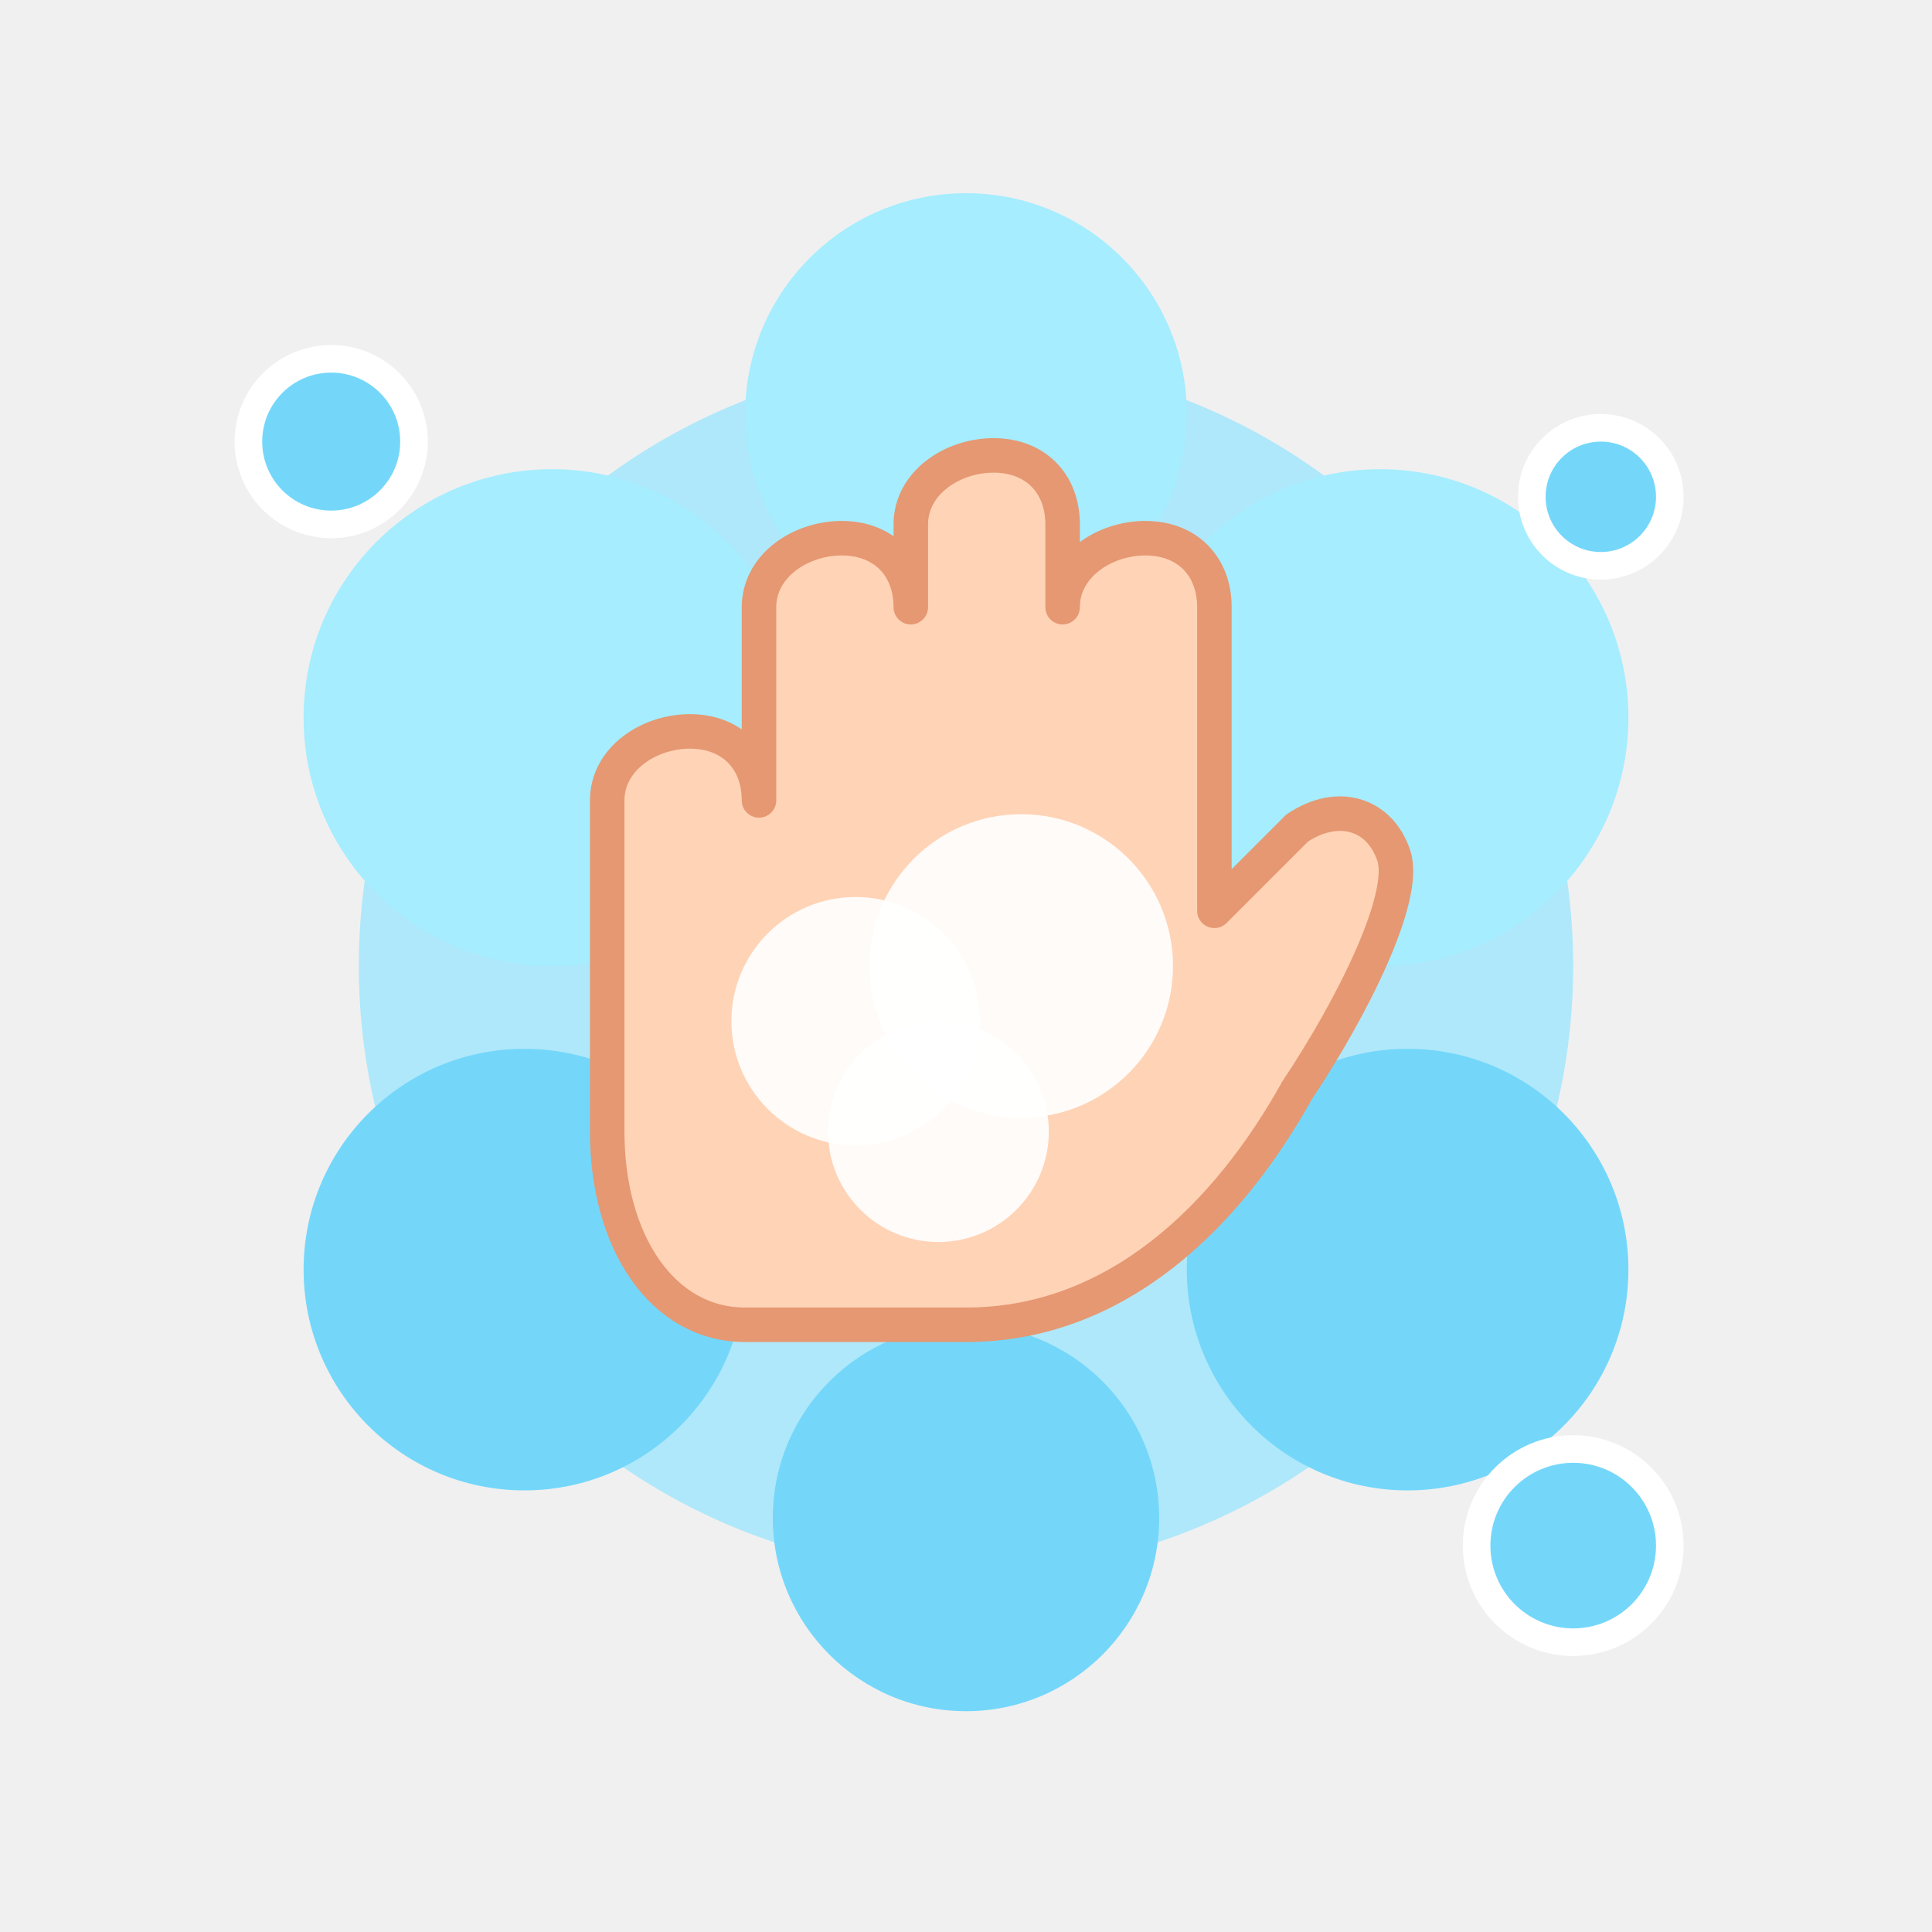
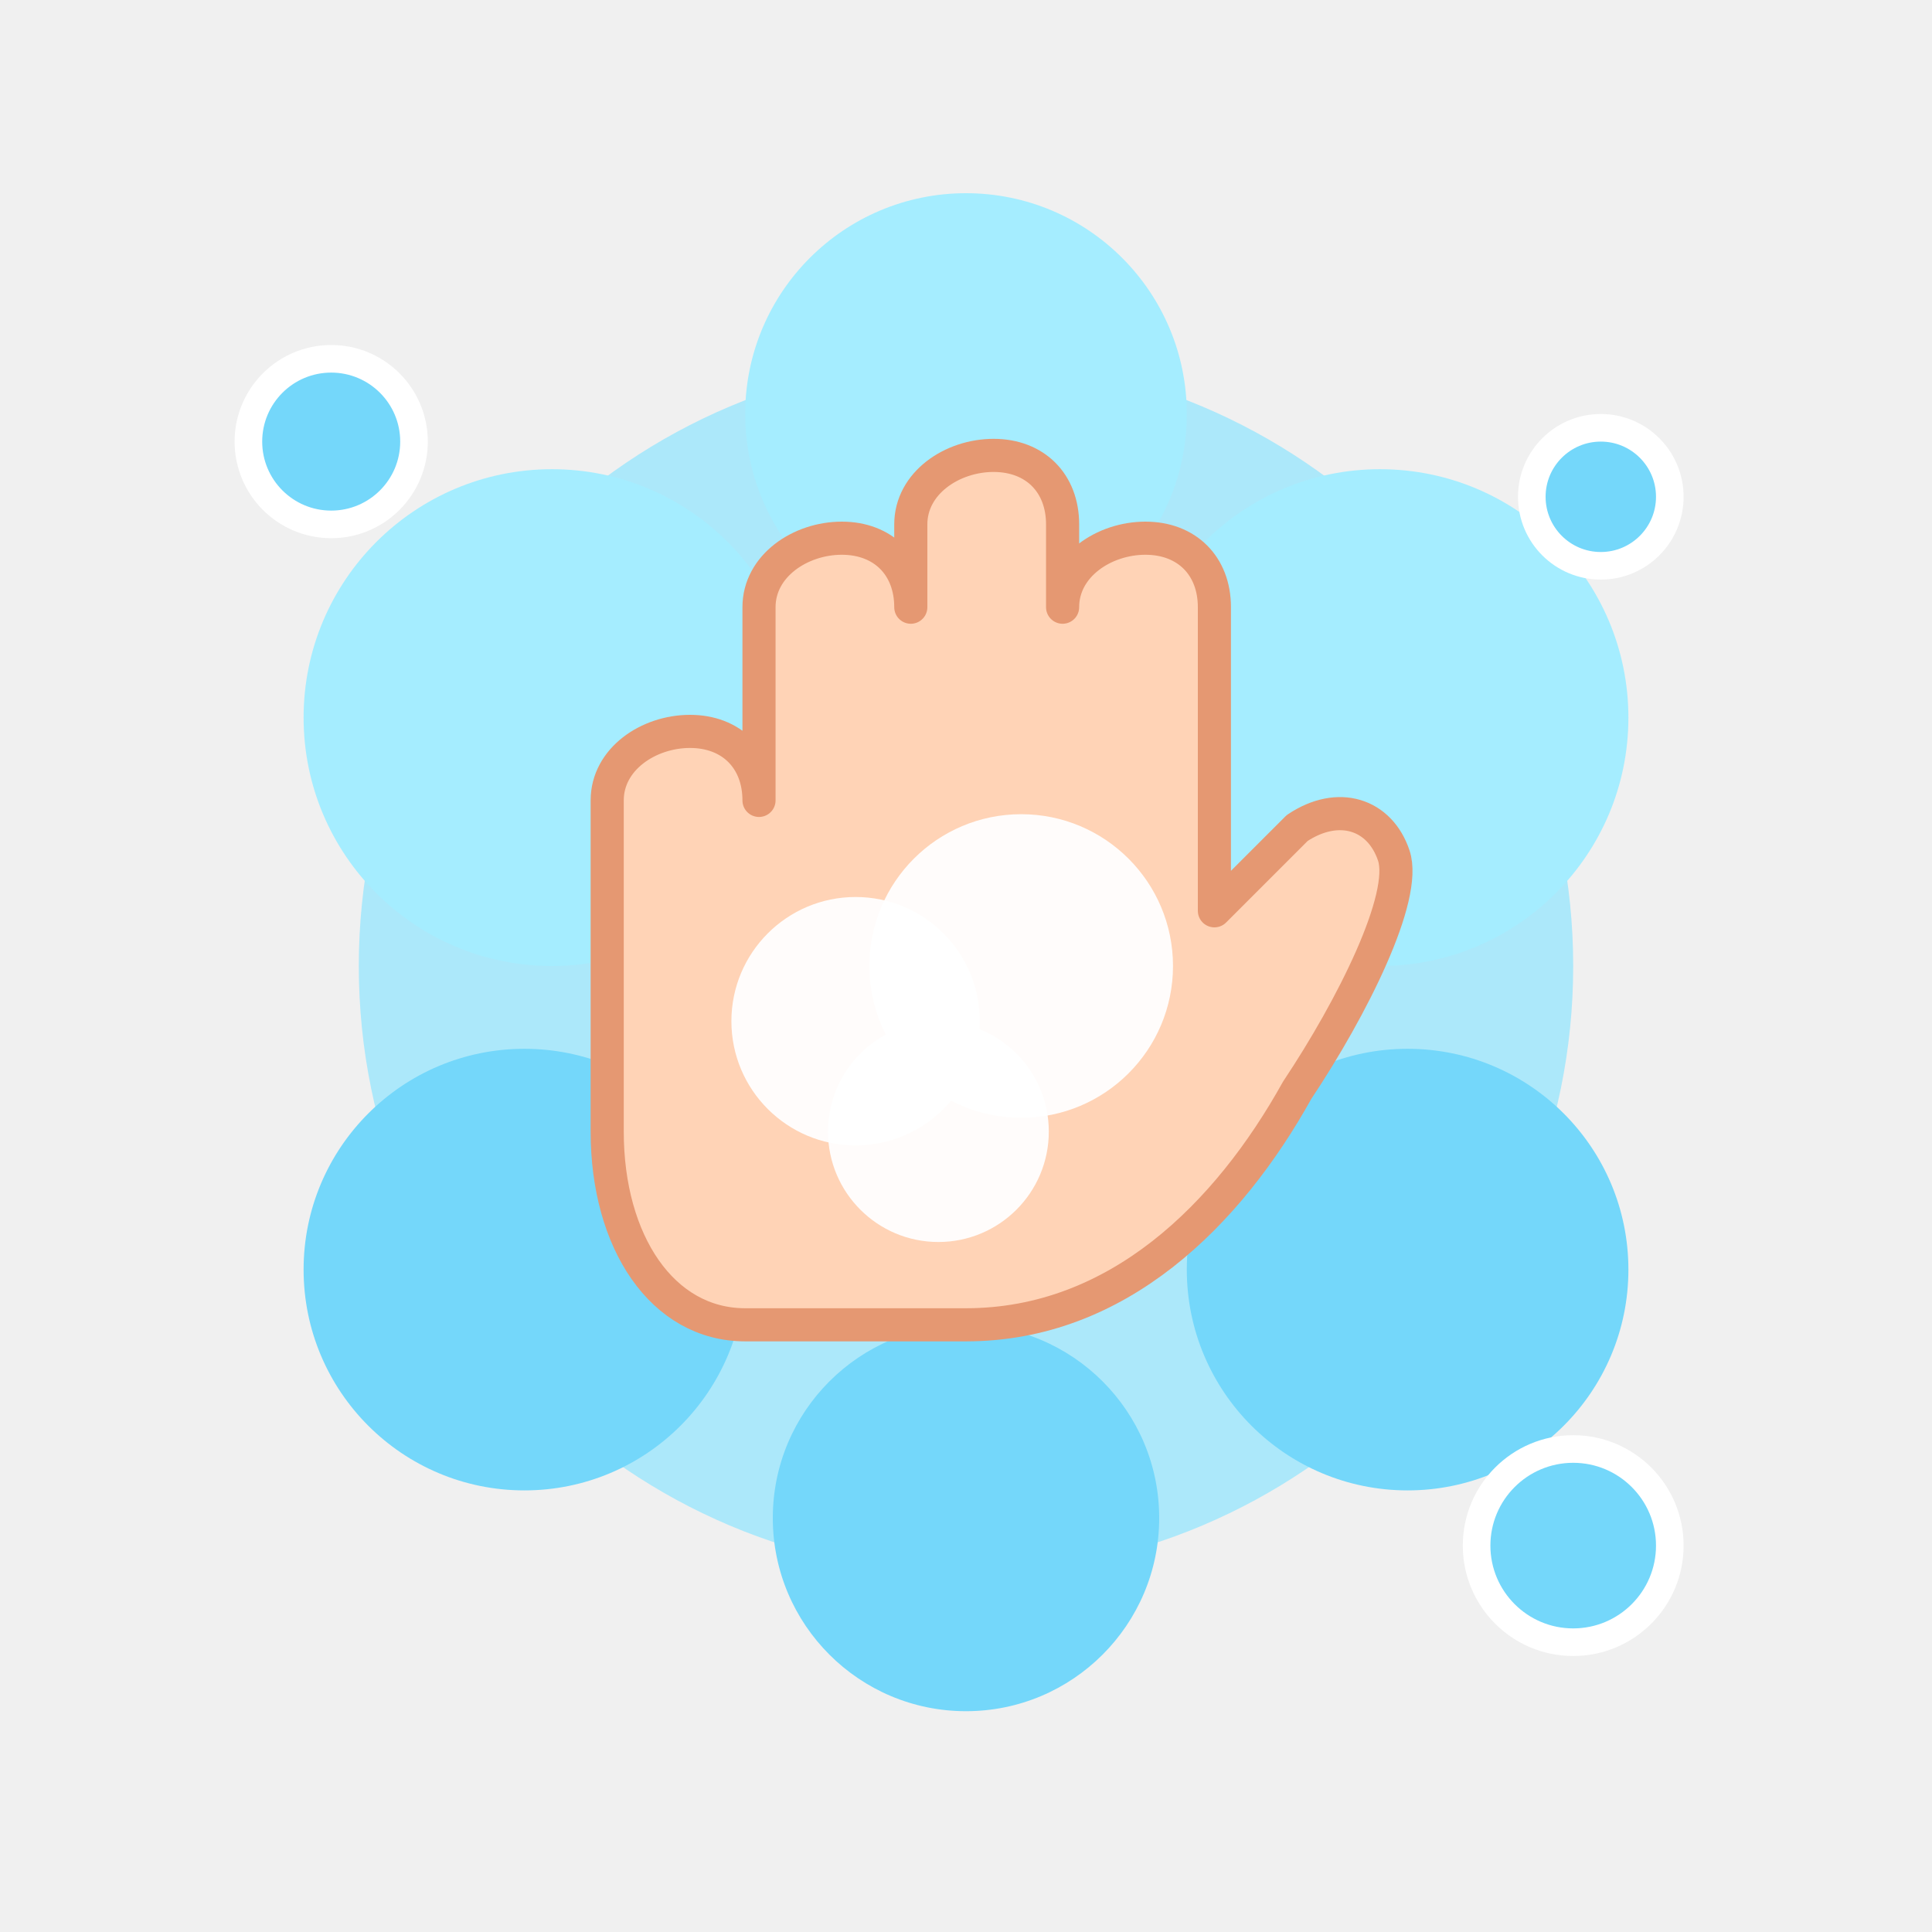
<svg xmlns="http://www.w3.org/2000/svg" viewBox="0 0 140 140" fill="none">
-   <circle cx="70" cy="70" r="44" fill="#8CE4FF" opacity="0.65" />
+   <circle cx="70" cy="70" r="44" fill="#8CE4FF" opacity="0.68" />
  <circle cx="40" cy="52" r="18" fill="#A5EDFF" />
  <circle cx="100" cy="52" r="18" fill="#A5EDFF" />
  <circle cx="38" cy="92" r="16" fill="#74D7FA" />
  <circle cx="102" cy="92" r="16" fill="#74D7FA" />
  <circle cx="70" cy="30" r="16" fill="#A5EDFF" />
  <circle cx="70" cy="110" r="14" fill="#74D7FA" />
  <circle cx="24" cy="32" r="6" fill="#74D7FA" stroke="#FFFFFF" stroke-width="2" />
  <circle cx="116" cy="36" r="5" fill="#74D7FA" stroke="#FFFFFF" stroke-width="2" />
  <circle cx="114" cy="112" r="7" fill="#74D7FA" stroke="#FFFFFF" stroke-width="2" />
-   <path d="M54 96C48 96 44 90 44 82V58C44 55 47 53 50 53C53 53 55 55 55 58V44C55 41 58 39 61 39C64 39 66 41 66 44V38C66 35 69 33 72 33C75 33 77 35 77 38V44C77 41 80 39 83 39C86 39 88 41 88 44V66L94 60C97 58 100 59 101 62C102 65 98 73 94 79C89 88 81 96 70 96H54Z" fill="#FFD3B6" stroke="#E59872" stroke-width="2.5" stroke-linejoin="round" />
-   <circle cx="62" cy="74" r="9" fill="#FFFFFF" opacity="0.9" />
-   <circle cx="74" cy="70" r="11" fill="#FFFFFF" opacity="0.9" />
-   <circle cx="68" cy="82" r="8" fill="#FFFFFF" opacity="0.9" />
+   <path d="M54 96C48 96 44 90 44 82V58C44 55 47 53 50 53C53 53 55 55 55 58V44C55 41 58 39 61 39C64 39 66 41 66 44V38C66 35 69 33 72 33C75 33 77 35 77 38V44C77 41 80 39 83 39C86 39 88 41 88 44V66L94 60C97 58 100 59 101 62C102 65 98 73 94 79C89 88 81 96 70 96H54Z" fill="#FFD3B6" stroke="#E59872" stroke-width="2.4" stroke-linejoin="round" />
+   <circle cx="62" cy="74" r="9" fill="#FFFFFF" opacity="0.94" />
+   <circle cx="74" cy="70" r="11" fill="#FFFFFF" opacity="0.94" />
+   <circle cx="68" cy="82" r="8" fill="#FFFFFF" opacity="0.94" />
</svg>
